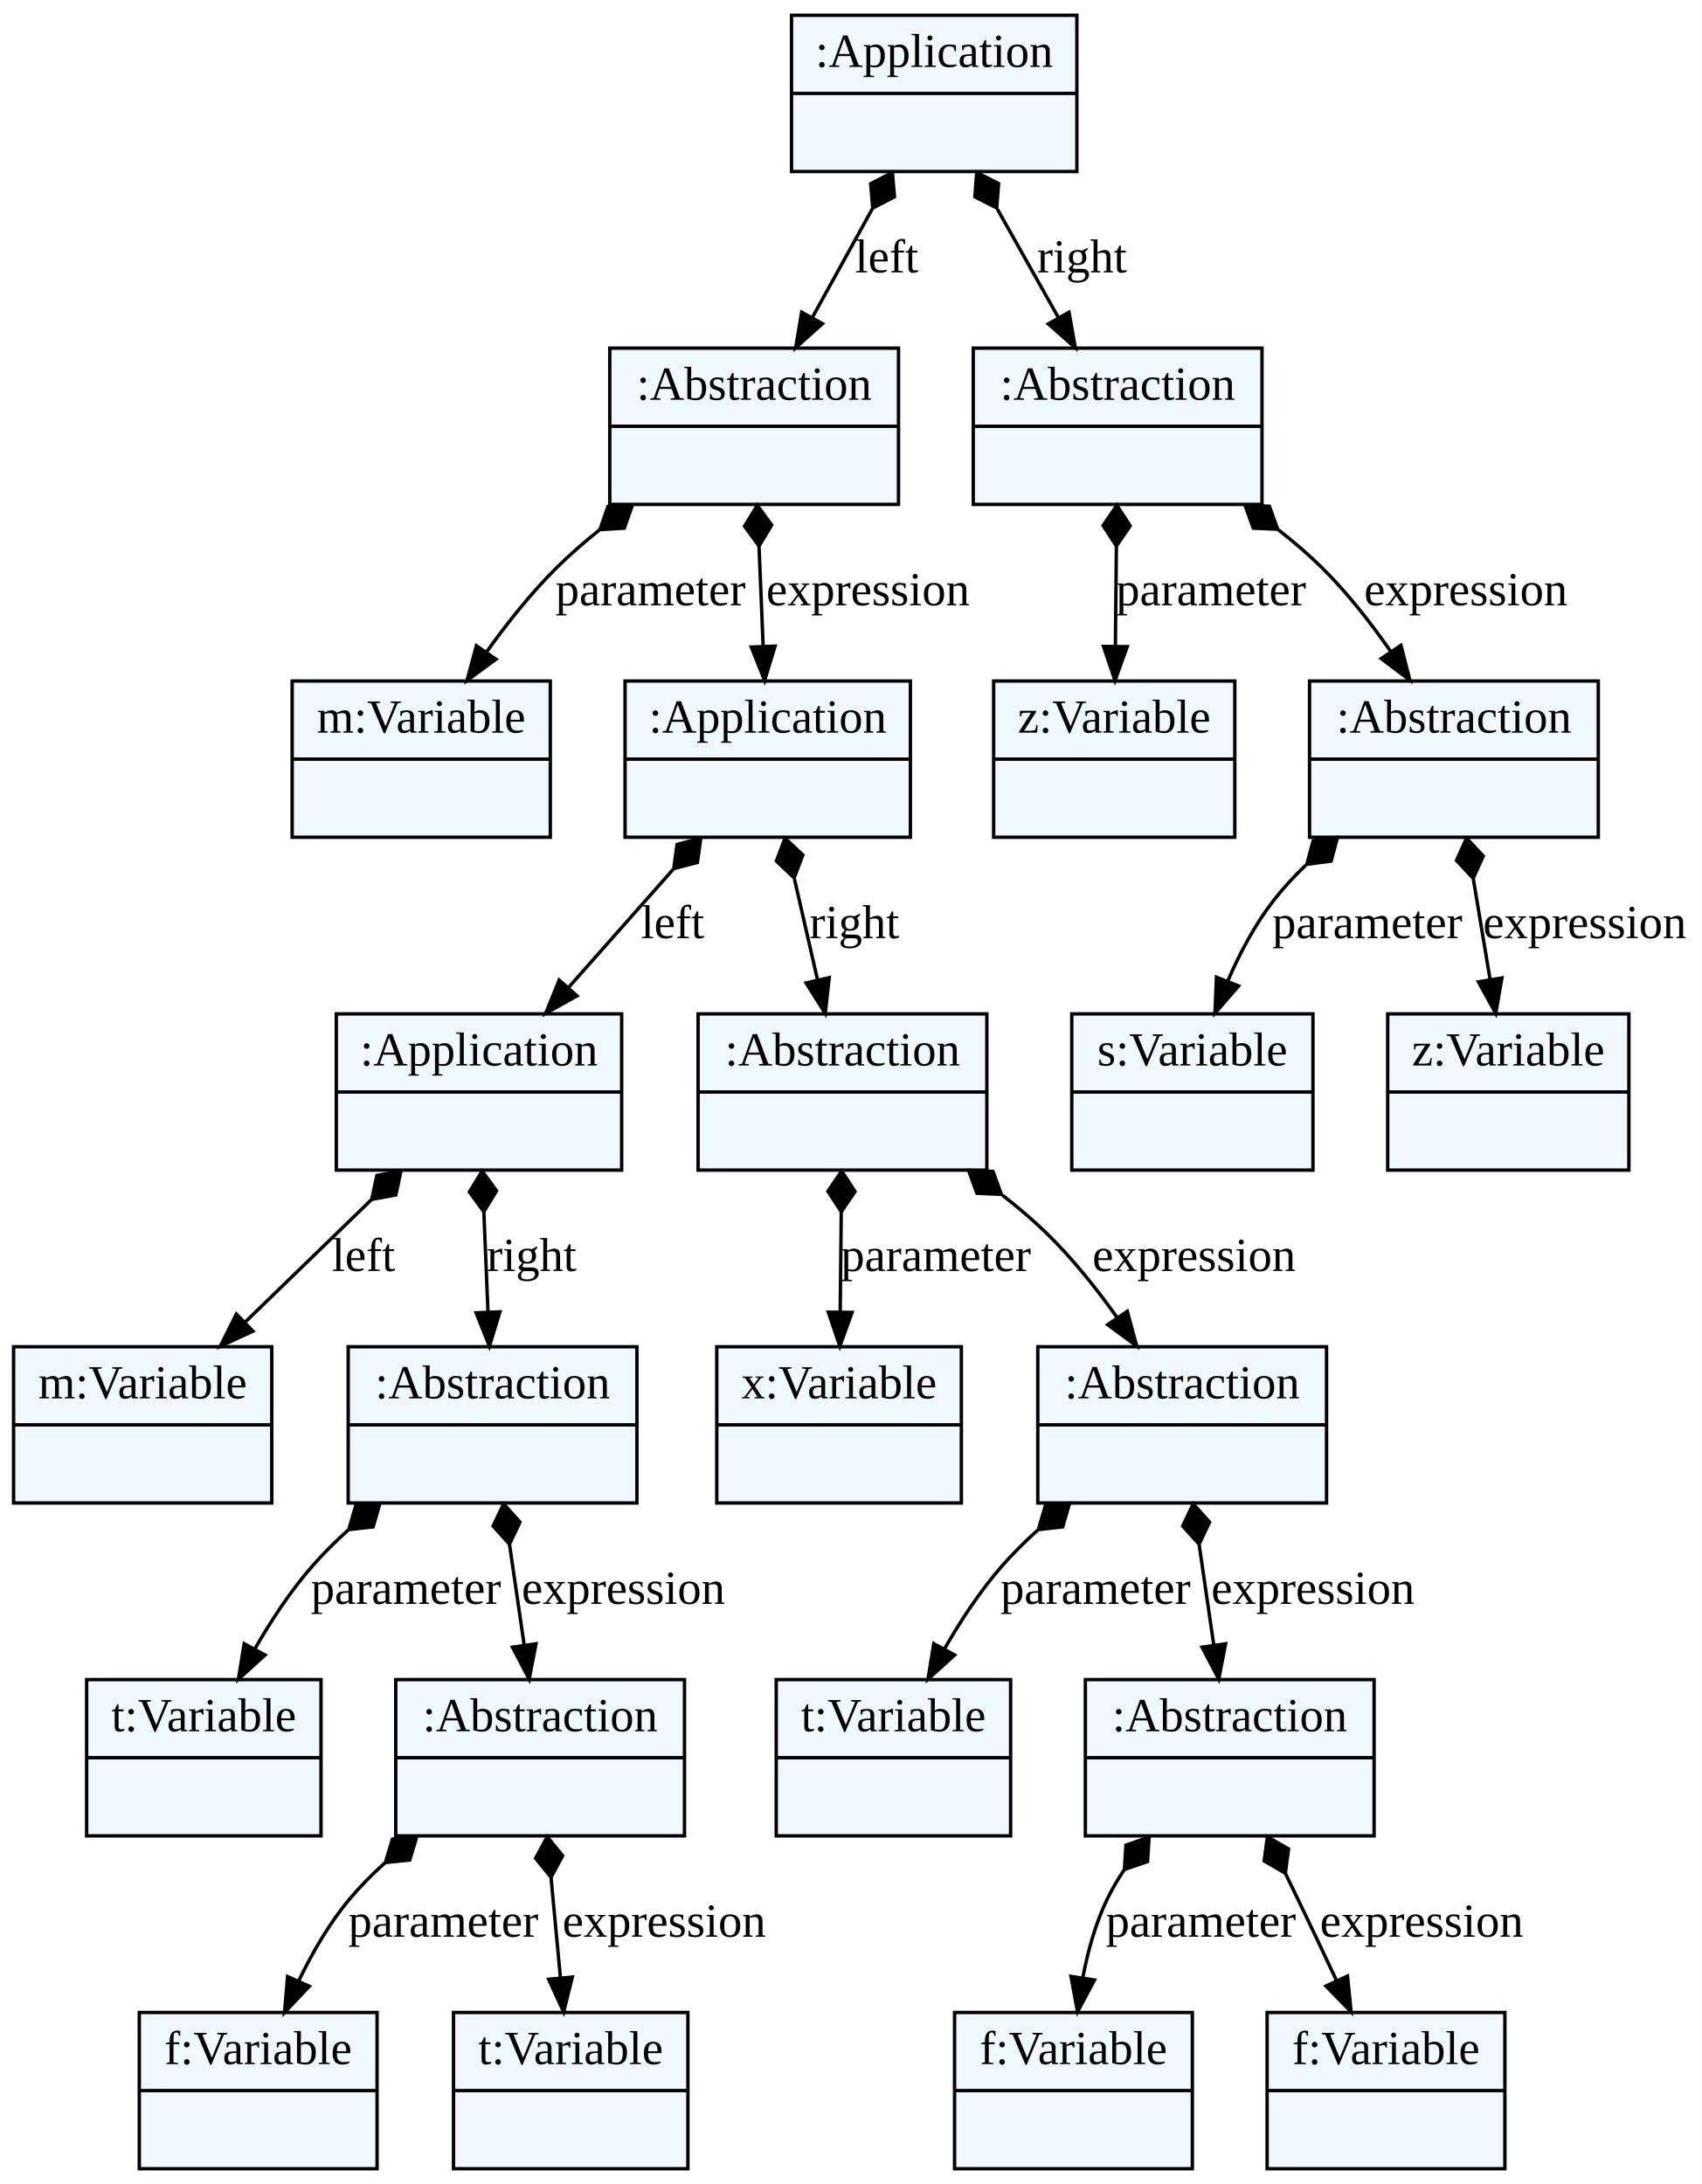
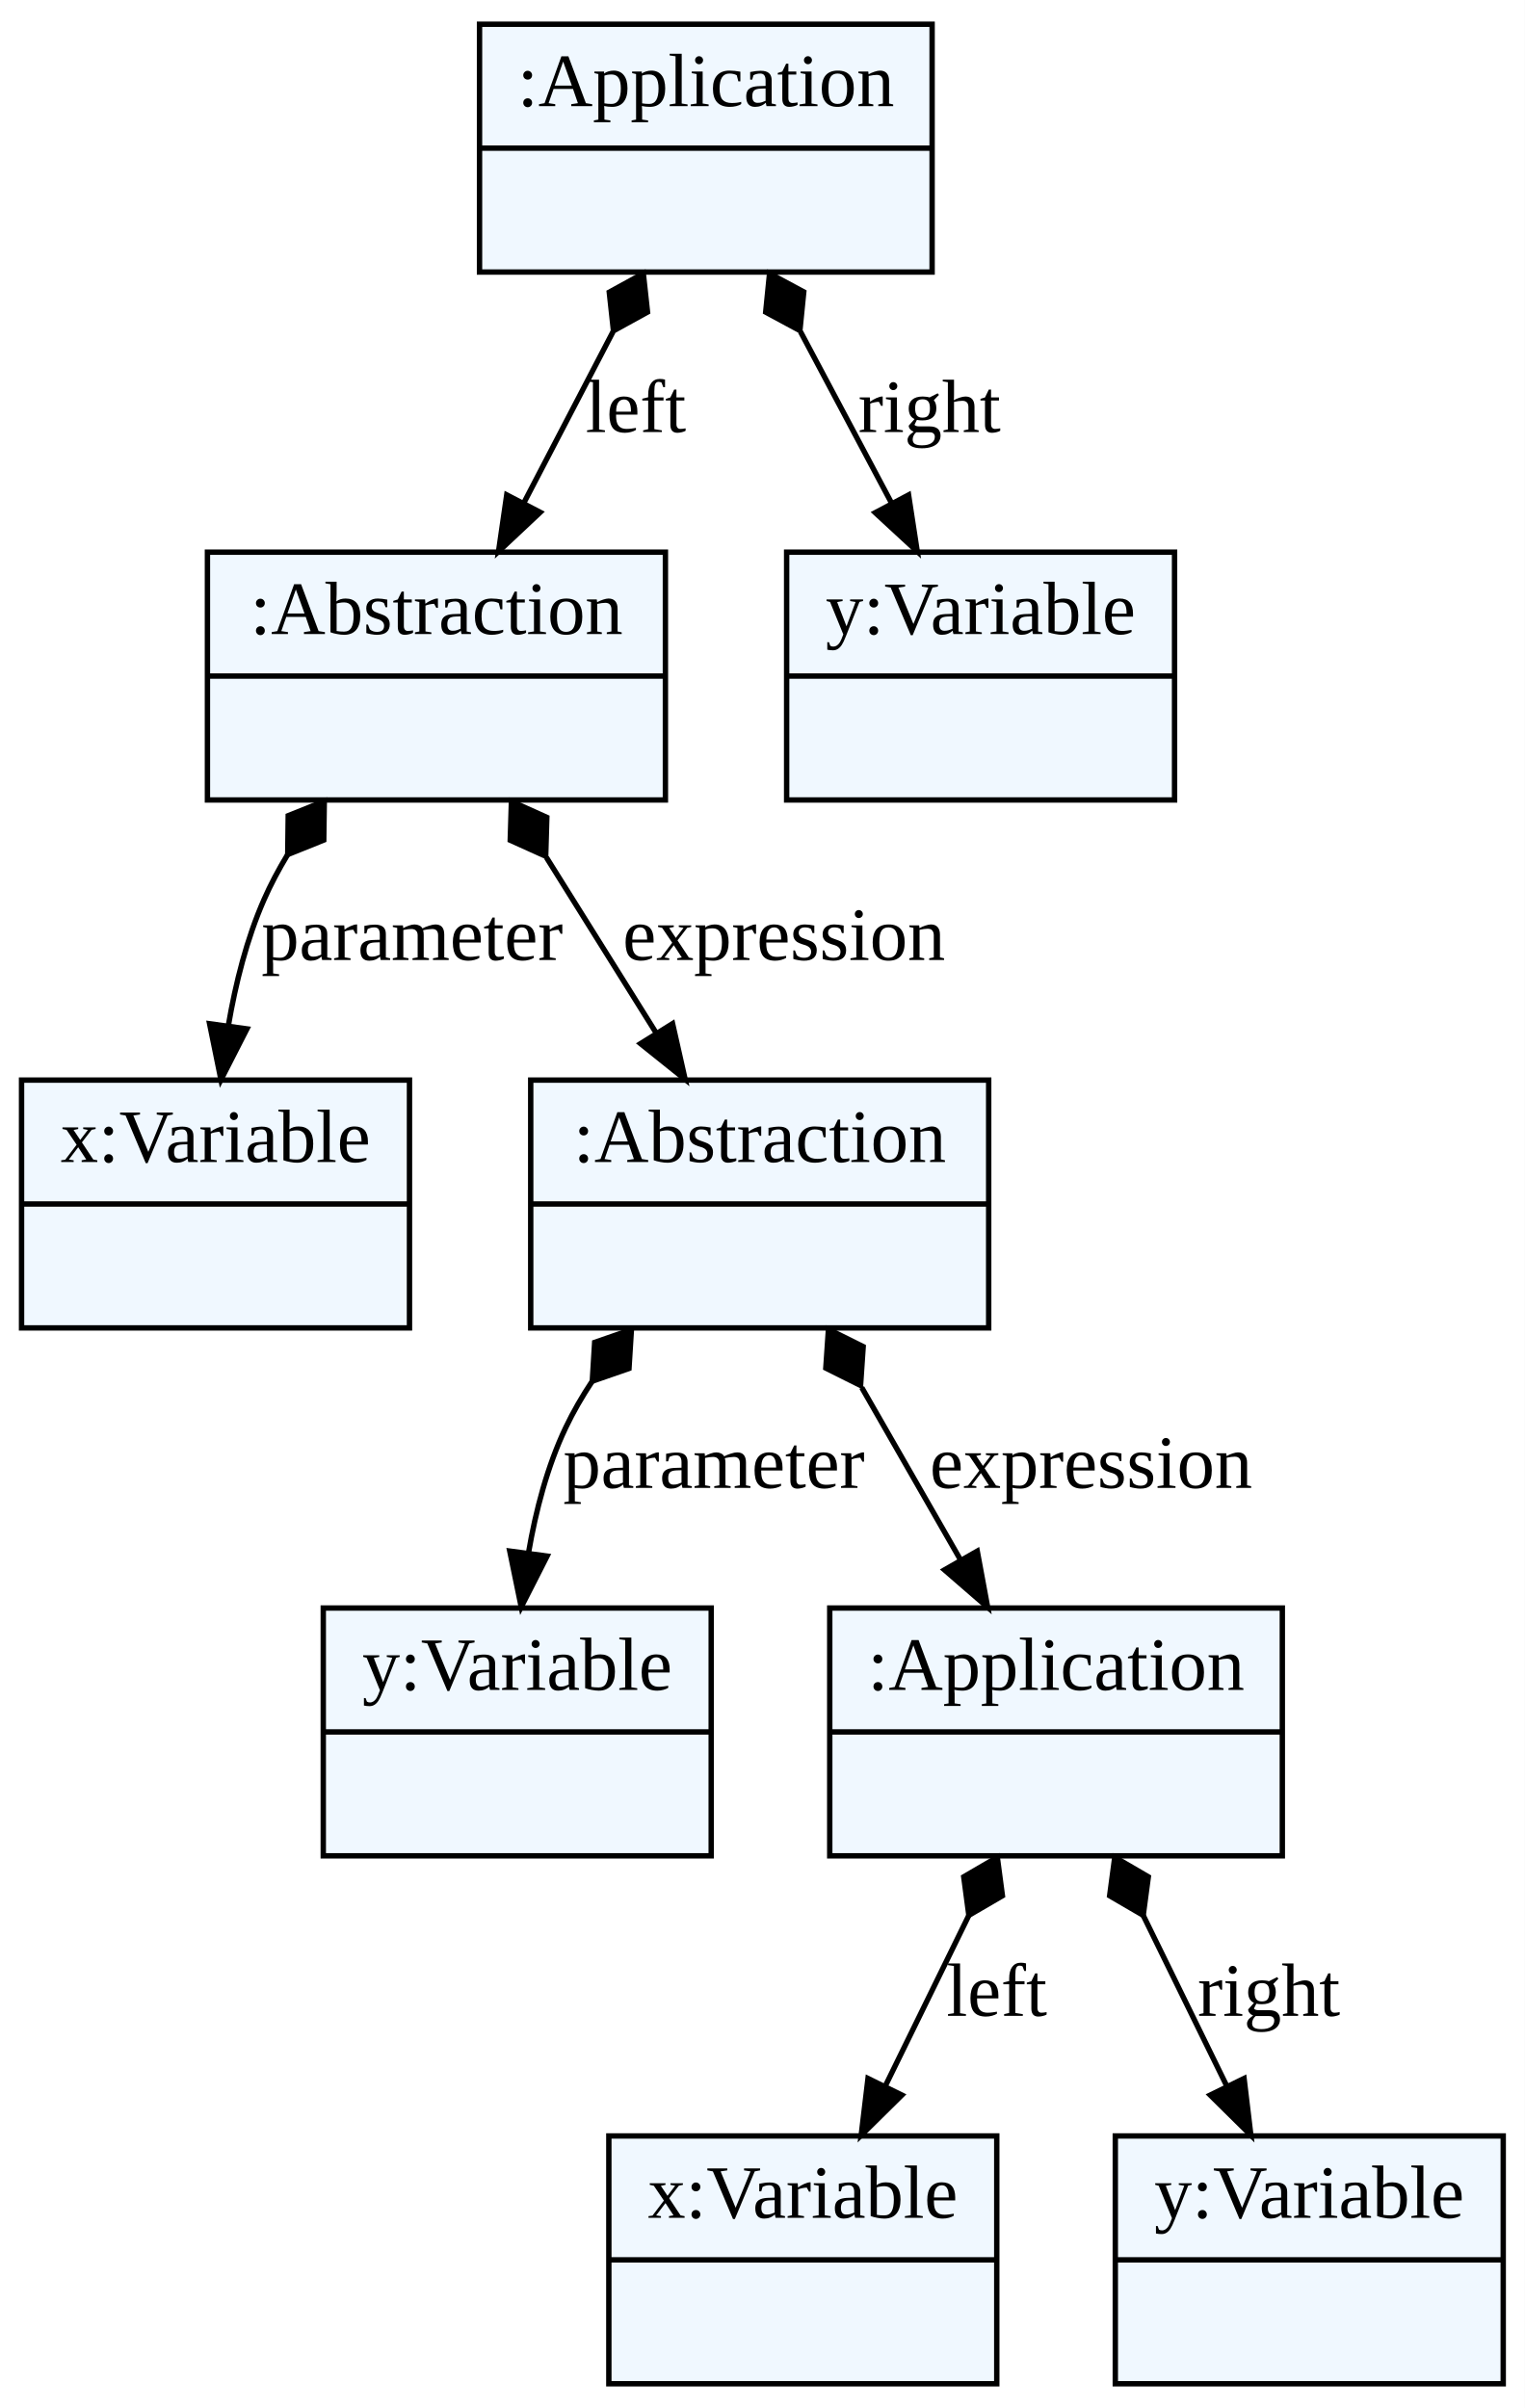
- <svg xmlns="http://www.w3.org/2000/svg" width="501pt" height="643pt" viewBox="0.00 0.00 501.00 643.00">
-   <g id="graph0" class="graph" transform="scale(1 1) rotate(0) translate(4 639)">
-     <polygon fill="white" stroke="transparent" points="-4,4 -4,-639 497,-639 497,4 -4,4" />
+ <svg xmlns="http://www.w3.org/2000/svg" width="283pt" height="447pt" viewBox="0.00 0.00 283.00 447.00">
+   <g id="graph0" class="graph" transform="scale(1 1) rotate(0) translate(4 443)">
+     <polygon fill="white" stroke="transparent" points="-4,4 -4,-443 279,-443 279,4 -4,4" />
    <g id="node1" class="node">
-       <polygon fill="aliceblue" stroke="black" points="229,-588.5 229,-634.5 313,-634.5 313,-588.5 229,-588.5" />
-       <text text-anchor="middle" x="271" y="-619.3" font-family="Times New Roman,serif" font-size="14.00">:Application</text>
-       <polyline fill="none" stroke="black" points="229,-611.5 313,-611.5 " />
-       <text text-anchor="middle" x="271" y="-596.3" font-family="Times New Roman,serif" font-size="14.00"> </text>
+       <polygon fill="aliceblue" stroke="black" points="85,-392.5 85,-438.5 169,-438.5 169,-392.5 85,-392.5" />
+       <text text-anchor="middle" x="127" y="-423.3" font-family="Times New Roman,serif" font-size="14.00">:Application</text>
+       <polyline fill="none" stroke="black" points="85,-415.5 169,-415.5 " />
+       <text text-anchor="middle" x="127" y="-400.3" font-family="Times New Roman,serif" font-size="14.00"> </text>
    </g>
    <g id="node2" class="node">
-       <polygon fill="aliceblue" stroke="black" points="175.5,-490.5 175.5,-536.5 260.5,-536.5 260.5,-490.5 175.5,-490.5" />
-       <text text-anchor="middle" x="218" y="-521.3" font-family="Times New Roman,serif" font-size="14.00">:Abstraction</text>
-       <polyline fill="none" stroke="black" points="175.5,-513.5 260.5,-513.5 " />
-       <text text-anchor="middle" x="218" y="-498.3" font-family="Times New Roman,serif" font-size="14.00"> </text>
+       <polygon fill="aliceblue" stroke="black" points="34.5,-294.5 34.5,-340.5 119.5,-340.5 119.5,-294.5 34.5,-294.5" />
+       <text text-anchor="middle" x="77" y="-325.3" font-family="Times New Roman,serif" font-size="14.00">:Abstraction</text>
+       <polyline fill="none" stroke="black" points="34.5,-317.5 119.5,-317.5 " />
+       <text text-anchor="middle" x="77" y="-302.3" font-family="Times New Roman,serif" font-size="14.00"> </text>
    </g>
    <g id="edge1" class="edge">
-       <path fill="none" stroke="black" d="M252.74,-577.43C247.05,-567.12 240.79,-555.78 235.17,-545.6" />
-       <polygon fill="black" stroke="black" points="252.91,-577.73 259.31,-581.05 258.71,-588.23 252.31,-584.91 252.91,-577.73" />
-       <polygon fill="black" stroke="black" points="238.12,-543.71 230.23,-536.64 231.99,-547.09 238.12,-543.71" />
-       <text text-anchor="middle" x="257" y="-558.8" font-family="Times New Roman,serif" font-size="14.00">left</text>
+       <path fill="none" stroke="black" d="M109.78,-381.43C104.4,-371.12 98.5,-359.78 93.2,-349.6" />
+       <polygon fill="black" stroke="black" points="109.86,-381.59 116.18,-385.07 115.4,-392.23 109.08,-388.76 109.86,-381.59" />
+       <polygon fill="black" stroke="black" points="96.26,-347.9 88.53,-340.64 90.05,-351.13 96.26,-347.9" />
+       <text text-anchor="middle" x="114" y="-362.8" font-family="Times New Roman,serif" font-size="14.00">left</text>
    </g>
-     <g id="node19" class="node">
-       <polygon fill="aliceblue" stroke="black" points="282.5,-490.5 282.5,-536.5 367.5,-536.5 367.5,-490.5 282.5,-490.5" />
-       <text text-anchor="middle" x="325" y="-521.3" font-family="Times New Roman,serif" font-size="14.00">:Abstraction</text>
-       <polyline fill="none" stroke="black" points="282.5,-513.5 367.5,-513.5 " />
-       <text text-anchor="middle" x="325" y="-498.3" font-family="Times New Roman,serif" font-size="14.00"> </text>
+     <g id="node9" class="node">
+       <polygon fill="aliceblue" stroke="black" points="142,-294.5 142,-340.5 214,-340.5 214,-294.5 142,-294.5" />
+       <text text-anchor="middle" x="178" y="-325.3" font-family="Times New Roman,serif" font-size="14.00">y:Variable</text>
+       <polyline fill="none" stroke="black" points="142,-317.5 214,-317.5 " />
+       <text text-anchor="middle" x="178" y="-302.3" font-family="Times New Roman,serif" font-size="14.00"> </text>
    </g>
-     <g id="edge18" class="edge">
-       <path fill="none" stroke="black" d="M289.6,-577.43C295.4,-567.12 301.78,-555.78 307.51,-545.6" />
-       <polygon fill="black" stroke="black" points="289.41,-577.78 289.95,-584.97 283.52,-588.23 282.98,-581.04 289.41,-577.78" />
-       <polygon fill="black" stroke="black" points="310.69,-547.08 312.54,-536.64 304.59,-543.64 310.69,-547.08" />
-       <text text-anchor="middle" x="314.5" y="-558.8" font-family="Times New Roman,serif" font-size="14.00">right</text>
+     <g id="edge8" class="edge">
+       <path fill="none" stroke="black" d="M144.57,-381.43C150.05,-371.12 156.07,-359.78 161.48,-349.6" />
+       <polygon fill="black" stroke="black" points="144.46,-381.64 145.18,-388.81 138.83,-392.23 138.11,-385.06 144.46,-381.64" />
+       <polygon fill="black" stroke="black" points="164.63,-351.12 166.24,-340.64 158.45,-347.83 164.63,-351.12" />
+       <text text-anchor="middle" x="168.5" y="-362.8" font-family="Times New Roman,serif" font-size="14.00">right</text>
    </g>
    <g id="node3" class="node">
-       <polygon fill="aliceblue" stroke="black" points="82,-392.5 82,-438.5 158,-438.5 158,-392.5 82,-392.5" />
-       <text text-anchor="middle" x="120" y="-423.3" font-family="Times New Roman,serif" font-size="14.00">m:Variable</text>
-       <polyline fill="none" stroke="black" points="82,-415.5 158,-415.5 " />
-       <text text-anchor="middle" x="120" y="-400.3" font-family="Times New Roman,serif" font-size="14.00"> </text>
+       <polygon fill="aliceblue" stroke="black" points="0,-196.5 0,-242.5 72,-242.5 72,-196.5 0,-196.5" />
+       <text text-anchor="middle" x="36" y="-227.3" font-family="Times New Roman,serif" font-size="14.00">x:Variable</text>
+       <polyline fill="none" stroke="black" points="0,-219.5 72,-219.5 " />
+       <text text-anchor="middle" x="36" y="-204.3" font-family="Times New Roman,serif" font-size="14.00"> </text>
    </g>
    <g id="edge2" class="edge">
-       <path fill="none" stroke="black" d="M172.45,-482.97C168.08,-479.47 163.84,-475.79 160,-472 152.45,-464.56 145.3,-455.56 139.19,-447" />
-       <polygon fill="black" stroke="black" points="172.59,-483.07 179.79,-483.5 182.16,-490.3 174.96,-489.88 172.59,-483.07" />
-       <polygon fill="black" stroke="black" points="142,-444.91 133.46,-438.65 136.24,-448.87 142,-444.91" />
-       <text text-anchor="middle" x="187.5" y="-460.8" font-family="Times New Roman,serif" font-size="14.00">parameter</text>
+       <path fill="none" stroke="black" d="M49.33,-284.27C47.7,-281.57 46.23,-278.8 45,-276 41.8,-268.73 39.73,-260.48 38.38,-252.6" />
+       <polygon fill="black" stroke="black" points="49.4,-284.37 56.09,-287.06 56.19,-294.27 49.49,-291.58 49.4,-284.37" />
+       <polygon fill="black" stroke="black" points="41.83,-252.01 37.01,-242.57 34.9,-252.96 41.83,-252.01" />
+       <text text-anchor="middle" x="72.5" y="-264.8" font-family="Times New Roman,serif" font-size="14.00">parameter</text>
    </g>
    <g id="node4" class="node">
-       <polygon fill="aliceblue" stroke="black" points="180,-392.5 180,-438.5 264,-438.5 264,-392.5 180,-392.5" />
-       <text text-anchor="middle" x="222" y="-423.3" font-family="Times New Roman,serif" font-size="14.00">:Application</text>
-       <polyline fill="none" stroke="black" points="180,-415.5 264,-415.5 " />
-       <text text-anchor="middle" x="222" y="-400.3" font-family="Times New Roman,serif" font-size="14.00"> </text>
+       <polygon fill="aliceblue" stroke="black" points="94.5,-196.5 94.5,-242.5 179.5,-242.5 179.5,-196.5 94.5,-196.5" />
+       <text text-anchor="middle" x="137" y="-227.3" font-family="Times New Roman,serif" font-size="14.00">:Abstraction</text>
+       <polyline fill="none" stroke="black" points="94.5,-219.5 179.5,-219.5 " />
+       <text text-anchor="middle" x="137" y="-204.3" font-family="Times New Roman,serif" font-size="14.00"> </text>
    </g>
    <g id="edge3" class="edge">
-       <path fill="none" stroke="black" d="M219.43,-478.22C219.83,-468.65 220.26,-458.29 220.65,-448.84" />
-       <polygon fill="black" stroke="black" points="219.43,-478.24 223.17,-484.41 218.93,-490.23 215.18,-484.07 219.43,-478.24" />
-       <polygon fill="black" stroke="black" points="224.16,-448.78 221.08,-438.64 217.16,-448.49 224.16,-448.78" />
-       <text text-anchor="middle" x="251.5" y="-460.8" font-family="Times New Roman,serif" font-size="14.00">expression</text>
+       <path fill="none" stroke="black" d="M97.41,-283.84C103.98,-273.34 111.22,-261.75 117.7,-251.38" />
+       <polygon fill="black" stroke="black" points="97.28,-284.06 97.49,-291.27 90.92,-294.23 90.7,-287.03 97.28,-284.06" />
+       <polygon fill="black" stroke="black" points="120.83,-252.98 123.16,-242.64 114.89,-249.27 120.83,-252.98" />
+       <text text-anchor="middle" x="141.5" y="-264.8" font-family="Times New Roman,serif" font-size="14.00">expression</text>
    </g>
    <g id="node5" class="node">
-       <polygon fill="aliceblue" stroke="black" points="95,-294.5 95,-340.5 179,-340.5 179,-294.5 95,-294.5" />
-       <text text-anchor="middle" x="137" y="-325.3" font-family="Times New Roman,serif" font-size="14.00">:Application</text>
-       <polyline fill="none" stroke="black" points="95,-317.5 179,-317.5 " />
-       <text text-anchor="middle" x="137" y="-302.3" font-family="Times New Roman,serif" font-size="14.00"> </text>
+       <polygon fill="aliceblue" stroke="black" points="56,-98.5 56,-144.5 128,-144.5 128,-98.5 56,-98.5" />
+       <text text-anchor="middle" x="92" y="-129.3" font-family="Times New Roman,serif" font-size="14.00">y:Variable</text>
+       <polyline fill="none" stroke="black" points="56,-121.5 128,-121.5 " />
+       <text text-anchor="middle" x="92" y="-106.3" font-family="Times New Roman,serif" font-size="14.00"> </text>
    </g>
    <g id="edge4" class="edge">
-       <path fill="none" stroke="black" d="M194.15,-383.04C184.27,-371.89 173.19,-359.38 163.44,-348.36" />
-       <polygon fill="black" stroke="black" points="194.33,-383.25 201.3,-385.09 202.29,-392.23 195.31,-390.39 194.33,-383.25" />
-       <polygon fill="black" stroke="black" points="165.86,-345.81 156.61,-340.64 160.62,-350.45 165.86,-345.81" />
-       <text text-anchor="middle" x="194" y="-362.8" font-family="Times New Roman,serif" font-size="14.00">left</text>
-     </g>
-     <g id="node12" class="node">
-       <polygon fill="aliceblue" stroke="black" points="201.5,-294.5 201.5,-340.5 286.5,-340.5 286.5,-294.5 201.5,-294.5" />
-       <text text-anchor="middle" x="244" y="-325.3" font-family="Times New Roman,serif" font-size="14.00">:Abstraction</text>
-       <polyline fill="none" stroke="black" points="201.5,-317.5 286.5,-317.5 " />
-       <text text-anchor="middle" x="244" y="-302.3" font-family="Times New Roman,serif" font-size="14.00"> </text>
-     </g>
-     <g id="edge11" class="edge">
-       <path fill="none" stroke="black" d="M229.86,-380.22C232.07,-370.55 234.47,-360.07 236.66,-350.53" />
-       <polygon fill="black" stroke="black" points="229.78,-380.54 232.34,-387.28 227.1,-392.23 224.54,-385.49 229.78,-380.54" />
-       <polygon fill="black" stroke="black" points="240.1,-351.17 238.93,-340.64 233.28,-349.61 240.1,-351.17" />
-       <text text-anchor="middle" x="247.5" y="-362.8" font-family="Times New Roman,serif" font-size="14.00">right</text>
+       <path fill="none" stroke="black" d="M105.9,-186.58C104.06,-183.8 102.39,-180.93 101,-178 97.59,-170.83 95.44,-162.61 94.09,-154.73" />
+       <polygon fill="black" stroke="black" points="105.93,-186.61 112.74,-188.97 113.19,-196.17 106.37,-193.81 105.93,-186.61" />
+       <polygon fill="black" stroke="black" points="97.54,-154.14 92.74,-144.7 90.61,-155.07 97.54,-154.14" />
+       <text text-anchor="middle" x="128.5" y="-166.8" font-family="Times New Roman,serif" font-size="14.00">parameter</text>
    </g>
    <g id="node6" class="node">
-       <polygon fill="aliceblue" stroke="black" points="0,-196.5 0,-242.5 76,-242.5 76,-196.5 0,-196.5" />
-       <text text-anchor="middle" x="38" y="-227.3" font-family="Times New Roman,serif" font-size="14.00">m:Variable</text>
-       <polyline fill="none" stroke="black" points="0,-219.5 76,-219.5 " />
-       <text text-anchor="middle" x="38" y="-204.3" font-family="Times New Roman,serif" font-size="14.00"> </text>
+       <polygon fill="aliceblue" stroke="black" points="150,-98.5 150,-144.5 234,-144.5 234,-98.5 150,-98.5" />
+       <text text-anchor="middle" x="192" y="-129.3" font-family="Times New Roman,serif" font-size="14.00">:Application</text>
+       <polyline fill="none" stroke="black" points="150,-121.5 234,-121.5 " />
+       <text text-anchor="middle" x="192" y="-106.3" font-family="Times New Roman,serif" font-size="14.00"> </text>
    </g>
    <g id="edge5" class="edge">
-       <path fill="none" stroke="black" d="M105.38,-285.84C93.5,-274.32 80.03,-261.26 68.28,-249.86" />
-       <polygon fill="black" stroke="black" points="105.42,-285.88 112.52,-287.19 114.04,-294.23 106.95,-292.93 105.42,-285.88" />
-       <polygon fill="black" stroke="black" points="70.45,-247.09 60.84,-242.64 65.58,-252.12 70.45,-247.09" />
-       <text text-anchor="middle" x="103" y="-264.8" font-family="Times New Roman,serif" font-size="14.00">left</text>
+       <path fill="none" stroke="black" d="M155.94,-185.43C161.86,-175.12 168.35,-163.78 174.18,-153.6" />
+       <polygon fill="black" stroke="black" points="155.72,-185.82 156.21,-193.02 149.76,-196.23 149.27,-189.04 155.72,-185.82" />
+       <polygon fill="black" stroke="black" points="177.38,-155.06 179.31,-144.64 171.3,-151.58 177.38,-155.06" />
+       <text text-anchor="middle" x="198.5" y="-166.8" font-family="Times New Roman,serif" font-size="14.00">expression</text>
    </g>
    <g id="node7" class="node">
-       <polygon fill="aliceblue" stroke="black" points="98.5,-196.5 98.5,-242.5 183.5,-242.5 183.5,-196.5 98.5,-196.5" />
-       <text text-anchor="middle" x="141" y="-227.3" font-family="Times New Roman,serif" font-size="14.00">:Abstraction</text>
-       <polyline fill="none" stroke="black" points="98.5,-219.5 183.5,-219.5 " />
-       <text text-anchor="middle" x="141" y="-204.3" font-family="Times New Roman,serif" font-size="14.00"> </text>
+       <polygon fill="aliceblue" stroke="black" points="109,-0.5 109,-46.5 181,-46.5 181,-0.5 109,-0.5" />
+       <text text-anchor="middle" x="145" y="-31.3" font-family="Times New Roman,serif" font-size="14.00">x:Variable</text>
+       <polyline fill="none" stroke="black" points="109,-23.5 181,-23.5 " />
+       <text text-anchor="middle" x="145" y="-8.3" font-family="Times New Roman,serif" font-size="14.00"> </text>
    </g>
    <g id="edge6" class="edge">
-       <path fill="none" stroke="black" d="M138.43,-282.22C138.83,-272.65 139.26,-262.29 139.65,-252.84" />
-       <polygon fill="black" stroke="black" points="138.43,-282.24 142.17,-288.41 137.93,-294.23 134.18,-288.07 138.43,-282.24" />
-       <polygon fill="black" stroke="black" points="143.16,-252.78 140.08,-242.64 136.16,-252.49 143.16,-252.78" />
-       <text text-anchor="middle" x="152.5" y="-264.8" font-family="Times New Roman,serif" font-size="14.00">right</text>
+       <path fill="none" stroke="black" d="M175.81,-87.43C170.81,-77.22 165.32,-66.01 160.38,-55.91" />
+       <polygon fill="black" stroke="black" points="175.82,-87.46 182.05,-91.09 181.1,-98.23 174.87,-94.6 175.82,-87.46" />
+       <polygon fill="black" stroke="black" points="163.38,-54.09 155.84,-46.64 157.1,-57.17 163.38,-54.09" />
+       <text text-anchor="middle" x="181" y="-68.8" font-family="Times New Roman,serif" font-size="14.00">left</text>
    </g>
    <g id="node8" class="node">
-       <polygon fill="aliceblue" stroke="black" points="21.5,-98.5 21.5,-144.5 90.5,-144.5 90.5,-98.5 21.5,-98.5" />
-       <text text-anchor="middle" x="56" y="-129.3" font-family="Times New Roman,serif" font-size="14.00">t:Variable</text>
-       <polyline fill="none" stroke="black" points="21.5,-121.5 90.5,-121.5 " />
-       <text text-anchor="middle" x="56" y="-106.3" font-family="Times New Roman,serif" font-size="14.00"> </text>
+       <polygon fill="aliceblue" stroke="black" points="203,-0.5 203,-46.5 275,-46.5 275,-0.5 203,-0.5" />
+       <text text-anchor="middle" x="239" y="-31.3" font-family="Times New Roman,serif" font-size="14.00">y:Variable</text>
+       <polyline fill="none" stroke="black" points="203,-23.5 275,-23.5 " />
+       <text text-anchor="middle" x="239" y="-8.3" font-family="Times New Roman,serif" font-size="14.00"> </text>
    </g>
    <g id="edge7" class="edge">
-       <path fill="none" stroke="black" d="M98.42,-188.47C94.72,-185.13 91.18,-181.62 88,-178 81.59,-170.7 75.82,-161.91 71.01,-153.51" />
-       <polygon fill="black" stroke="black" points="98.67,-188.67 105.84,-189.47 107.85,-196.4 100.69,-195.6 98.67,-188.67" />
-       <polygon fill="black" stroke="black" points="74.03,-151.74 66.18,-144.63 67.88,-155.08 74.03,-151.74" />
-       <text text-anchor="middle" x="115.5" y="-166.8" font-family="Times New Roman,serif" font-size="14.00">parameter</text>
-     </g>
-     <g id="node9" class="node">
-       <polygon fill="aliceblue" stroke="black" points="112.5,-98.5 112.5,-144.5 197.5,-144.5 197.5,-98.5 112.5,-98.5" />
-       <text text-anchor="middle" x="155" y="-129.3" font-family="Times New Roman,serif" font-size="14.00">:Abstraction</text>
-       <polyline fill="none" stroke="black" points="112.5,-121.5 197.5,-121.5 " />
-       <text text-anchor="middle" x="155" y="-106.3" font-family="Times New Roman,serif" font-size="14.00"> </text>
-     </g>
-     <g id="edge8" class="edge">
-       <path fill="none" stroke="black" d="M146,-184.22C147.39,-174.65 148.91,-164.29 150.28,-154.84" />
-       <polygon fill="black" stroke="black" points="145.98,-184.36 149.07,-190.87 144.25,-196.23 141.15,-189.72 145.98,-184.36" />
-       <polygon fill="black" stroke="black" points="153.79,-155.05 151.77,-144.64 146.86,-154.04 153.79,-155.05" />
-       <text text-anchor="middle" x="179.5" y="-166.8" font-family="Times New Roman,serif" font-size="14.00">expression</text>
-     </g>
-     <g id="node10" class="node">
-       <polygon fill="aliceblue" stroke="black" points="37,-0.5 37,-46.5 107,-46.5 107,-0.5 37,-0.5" />
-       <text text-anchor="middle" x="72" y="-31.3" font-family="Times New Roman,serif" font-size="14.00">f:Variable</text>
-       <polyline fill="none" stroke="black" points="37,-23.5 107,-23.5 " />
-       <text text-anchor="middle" x="72" y="-8.3" font-family="Times New Roman,serif" font-size="14.00"> </text>
-     </g>
-     <g id="edge9" class="edge">
-       <path fill="none" stroke="black" d="M109.25,-90.49C105.56,-87.18 102.08,-83.67 99,-80 92.99,-72.85 87.94,-64.13 83.9,-55.74" />
-       <polygon fill="black" stroke="black" points="109.44,-90.65 116.62,-91.38 118.7,-98.28 111.53,-97.55 109.44,-90.65" />
-       <polygon fill="black" stroke="black" points="87.05,-54.21 79.76,-46.51 80.66,-57.07 87.05,-54.21" />
-       <text text-anchor="middle" x="126.5" y="-68.8" font-family="Times New Roman,serif" font-size="14.00">parameter</text>
-     </g>
-     <g id="node11" class="node">
-       <polygon fill="aliceblue" stroke="black" points="129.5,-0.5 129.5,-46.5 198.5,-46.5 198.5,-0.5 129.5,-0.5" />
-       <text text-anchor="middle" x="164" y="-31.3" font-family="Times New Roman,serif" font-size="14.00">t:Variable</text>
-       <polyline fill="none" stroke="black" points="129.5,-23.5 198.5,-23.5 " />
-       <text text-anchor="middle" x="164" y="-8.3" font-family="Times New Roman,serif" font-size="14.00"> </text>
-     </g>
-     <g id="edge10" class="edge">
-       <path fill="none" stroke="black" d="M158.21,-86.22C159.11,-76.65 160.08,-66.29 160.97,-56.84" />
-       <polygon fill="black" stroke="black" points="158.21,-86.29 161.63,-92.63 157.09,-98.23 153.66,-91.89 158.21,-86.29" />
-       <polygon fill="black" stroke="black" points="164.48,-56.93 161.92,-46.64 157.51,-56.27 164.48,-56.93" />
-       <text text-anchor="middle" x="191.5" y="-68.8" font-family="Times New Roman,serif" font-size="14.00">expression</text>
-     </g>
-     <g id="node13" class="node">
-       <polygon fill="aliceblue" stroke="black" points="207,-196.5 207,-242.5 279,-242.5 279,-196.5 207,-196.5" />
-       <text text-anchor="middle" x="243" y="-227.3" font-family="Times New Roman,serif" font-size="14.00">x:Variable</text>
-       <polyline fill="none" stroke="black" points="207,-219.5 279,-219.5 " />
-       <text text-anchor="middle" x="243" y="-204.3" font-family="Times New Roman,serif" font-size="14.00"> </text>
-     </g>
-     <g id="edge12" class="edge">
-       <path fill="none" stroke="black" d="M243.64,-282.22C243.54,-272.65 243.44,-262.29 243.34,-252.84" />
-       <polygon fill="black" stroke="black" points="243.64,-282.24 247.71,-288.19 243.77,-294.23 239.71,-288.28 243.64,-282.24" />
-       <polygon fill="black" stroke="black" points="246.83,-252.61 243.23,-242.64 239.84,-252.68 246.83,-252.61" />
-       <text text-anchor="middle" x="271.5" y="-264.8" font-family="Times New Roman,serif" font-size="14.00">parameter</text>
-     </g>
-     <g id="node14" class="node">
-       <polygon fill="aliceblue" stroke="black" points="301.5,-196.5 301.5,-242.5 386.5,-242.5 386.5,-196.5 301.5,-196.5" />
-       <text text-anchor="middle" x="344" y="-227.3" font-family="Times New Roman,serif" font-size="14.00">:Abstraction</text>
-       <polyline fill="none" stroke="black" points="301.5,-219.5 386.5,-219.5 " />
-       <text text-anchor="middle" x="344" y="-204.3" font-family="Times New Roman,serif" font-size="14.00"> </text>
-     </g>
-     <g id="edge13" class="edge">
-       <path fill="none" stroke="black" d="M291.14,-287.08C295.67,-283.56 300.04,-279.84 304,-276 311.61,-268.62 318.78,-259.64 324.88,-251.07" />
-       <polygon fill="black" stroke="black" points="290.78,-287.35 288.31,-294.13 281.11,-294.45 283.58,-287.68 290.78,-287.35" />
-       <polygon fill="black" stroke="black" points="327.84,-252.94 330.61,-242.72 322.07,-248.99 327.84,-252.94" />
-       <text text-anchor="middle" x="347.5" y="-264.8" font-family="Times New Roman,serif" font-size="14.00">expression</text>
-     </g>
-     <g id="node15" class="node">
-       <polygon fill="aliceblue" stroke="black" points="224.5,-98.5 224.5,-144.5 293.5,-144.5 293.5,-98.5 224.5,-98.5" />
-       <text text-anchor="middle" x="259" y="-129.3" font-family="Times New Roman,serif" font-size="14.00">t:Variable</text>
-       <polyline fill="none" stroke="black" points="224.5,-121.5 293.5,-121.5 " />
-       <text text-anchor="middle" x="259" y="-106.3" font-family="Times New Roman,serif" font-size="14.00"> </text>
-     </g>
-     <g id="edge14" class="edge">
-       <path fill="none" stroke="black" d="M301.42,-188.47C297.72,-185.13 294.18,-181.62 291,-178 284.59,-170.7 278.82,-161.91 274.01,-153.51" />
-       <polygon fill="black" stroke="black" points="301.67,-188.67 308.84,-189.47 310.85,-196.4 303.69,-195.6 301.67,-188.67" />
-       <polygon fill="black" stroke="black" points="277.03,-151.74 269.18,-144.63 270.88,-155.08 277.03,-151.74" />
-       <text text-anchor="middle" x="318.5" y="-166.8" font-family="Times New Roman,serif" font-size="14.00">parameter</text>
-     </g>
-     <g id="node16" class="node">
-       <polygon fill="aliceblue" stroke="black" points="315.5,-98.5 315.5,-144.5 400.5,-144.5 400.5,-98.5 315.5,-98.5" />
-       <text text-anchor="middle" x="358" y="-129.3" font-family="Times New Roman,serif" font-size="14.00">:Abstraction</text>
-       <polyline fill="none" stroke="black" points="315.5,-121.5 400.5,-121.5 " />
-       <text text-anchor="middle" x="358" y="-106.3" font-family="Times New Roman,serif" font-size="14.00"> </text>
-     </g>
-     <g id="edge15" class="edge">
-       <path fill="none" stroke="black" d="M349,-184.22C350.39,-174.65 351.91,-164.29 353.28,-154.84" />
-       <polygon fill="black" stroke="black" points="348.98,-184.36 352.07,-190.87 347.25,-196.23 344.15,-189.72 348.98,-184.36" />
-       <polygon fill="black" stroke="black" points="356.79,-155.05 354.77,-144.64 349.86,-154.04 356.79,-155.05" />
-       <text text-anchor="middle" x="382.5" y="-166.8" font-family="Times New Roman,serif" font-size="14.00">expression</text>
-     </g>
-     <g id="node17" class="node">
-       <polygon fill="aliceblue" stroke="black" points="277,-0.5 277,-46.5 347,-46.5 347,-0.5 277,-0.5" />
-       <text text-anchor="middle" x="312" y="-31.3" font-family="Times New Roman,serif" font-size="14.00">f:Variable</text>
-       <polyline fill="none" stroke="black" points="277,-23.5 347,-23.5 " />
-       <text text-anchor="middle" x="312" y="-8.3" font-family="Times New Roman,serif" font-size="14.00"> </text>
-     </g>
-     <g id="edge16" class="edge">
-       <path fill="none" stroke="black" d="M326.96,-88.55C325.1,-85.78 323.42,-82.91 322,-80 318.52,-72.84 316.24,-64.62 314.75,-56.75" />
-       <polygon fill="black" stroke="black" points="326.99,-88.59 333.81,-90.93 334.27,-98.13 327.45,-95.78 326.99,-88.59" />
-       <polygon fill="black" stroke="black" points="318.19,-56.06 313.21,-46.71 311.27,-57.12 318.19,-56.06" />
-       <text text-anchor="middle" x="349.5" y="-68.8" font-family="Times New Roman,serif" font-size="14.00">parameter</text>
-     </g>
-     <g id="node18" class="node">
-       <polygon fill="aliceblue" stroke="black" points="369,-0.5 369,-46.5 439,-46.5 439,-0.5 369,-0.5" />
-       <text text-anchor="middle" x="404" y="-31.3" font-family="Times New Roman,serif" font-size="14.00">f:Variable</text>
-       <polyline fill="none" stroke="black" points="369,-23.5 439,-23.5 " />
-       <text text-anchor="middle" x="404" y="-8.3" font-family="Times New Roman,serif" font-size="14.00"> </text>
-     </g>
-     <g id="edge17" class="edge">
-       <path fill="none" stroke="black" d="M374.41,-87.4C375.63,-84.9 376.84,-82.41 378,-80 381.74,-72.23 385.72,-63.82 389.41,-55.95" />
-       <polygon fill="black" stroke="black" points="374.37,-87.49 375.32,-94.63 369.09,-98.26 368.14,-91.11 374.37,-87.49" />
-       <polygon fill="black" stroke="black" points="392.67,-57.24 393.73,-46.7 386.32,-54.27 392.67,-57.24" />
-       <text text-anchor="middle" x="414.5" y="-68.8" font-family="Times New Roman,serif" font-size="14.00">expression</text>
-     </g>
-     <g id="node20" class="node">
-       <polygon fill="aliceblue" stroke="black" points="288.5,-392.5 288.5,-438.5 359.5,-438.5 359.5,-392.5 288.5,-392.5" />
-       <text text-anchor="middle" x="324" y="-423.3" font-family="Times New Roman,serif" font-size="14.00">z:Variable</text>
-       <polyline fill="none" stroke="black" points="288.5,-415.5 359.5,-415.5 " />
-       <text text-anchor="middle" x="324" y="-400.3" font-family="Times New Roman,serif" font-size="14.00"> </text>
-     </g>
-     <g id="edge19" class="edge">
-       <path fill="none" stroke="black" d="M324.64,-478.22C324.54,-468.65 324.44,-458.29 324.34,-448.84" />
-       <polygon fill="black" stroke="black" points="324.64,-478.24 328.71,-484.19 324.77,-490.23 320.71,-484.28 324.64,-478.24" />
-       <polygon fill="black" stroke="black" points="327.83,-448.61 324.23,-438.64 320.84,-448.68 327.83,-448.61" />
-       <text text-anchor="middle" x="352.5" y="-460.8" font-family="Times New Roman,serif" font-size="14.00">parameter</text>
-     </g>
-     <g id="node21" class="node">
-       <polygon fill="aliceblue" stroke="black" points="381.5,-392.5 381.5,-438.5 466.5,-438.5 466.5,-392.5 381.5,-392.5" />
-       <text text-anchor="middle" x="424" y="-423.3" font-family="Times New Roman,serif" font-size="14.00">:Abstraction</text>
-       <polyline fill="none" stroke="black" points="381.5,-415.5 466.5,-415.5 " />
-       <text text-anchor="middle" x="424" y="-400.3" font-family="Times New Roman,serif" font-size="14.00"> </text>
-     </g>
-     <g id="edge20" class="edge">
-       <path fill="none" stroke="black" d="M372.37,-482.99C376.82,-479.5 381.11,-475.82 385,-472 392.5,-464.64 399.51,-455.66 405.46,-447.1" />
-       <polygon fill="black" stroke="black" points="372.13,-483.17 369.68,-489.95 362.48,-490.29 364.93,-483.51 372.13,-483.17" />
-       <polygon fill="black" stroke="black" points="408.4,-449 411.04,-438.74 402.58,-445.11 408.4,-449" />
-       <text text-anchor="middle" x="427.5" y="-460.8" font-family="Times New Roman,serif" font-size="14.00">expression</text>
-     </g>
-     <g id="node22" class="node">
-       <polygon fill="aliceblue" stroke="black" points="311.5,-294.5 311.5,-340.5 382.5,-340.5 382.5,-294.5 311.5,-294.5" />
-       <text text-anchor="middle" x="347" y="-325.3" font-family="Times New Roman,serif" font-size="14.00">s:Variable</text>
-       <polyline fill="none" stroke="black" points="311.5,-317.5 382.5,-317.5 " />
-       <text text-anchor="middle" x="347" y="-302.3" font-family="Times New Roman,serif" font-size="14.00"> </text>
-     </g>
-     <g id="edge21" class="edge">
-       <path fill="none" stroke="black" d="M380.39,-384.28C376.99,-381.03 373.8,-377.59 371,-374 365.47,-366.92 360.96,-358.38 357.4,-350.14" />
-       <polygon fill="black" stroke="black" points="380.69,-384.54 387.84,-385.48 389.73,-392.44 382.57,-391.5 380.69,-384.54" />
-       <polygon fill="black" stroke="black" points="360.6,-348.72 353.66,-340.71 354.09,-351.3 360.6,-348.72" />
-       <text text-anchor="middle" x="398.5" y="-362.8" font-family="Times New Roman,serif" font-size="14.00">parameter</text>
-     </g>
-     <g id="node23" class="node">
-       <polygon fill="aliceblue" stroke="black" points="404.5,-294.5 404.5,-340.5 475.5,-340.5 475.5,-294.5 404.5,-294.5" />
-       <text text-anchor="middle" x="440" y="-325.3" font-family="Times New Roman,serif" font-size="14.00">z:Variable</text>
-       <polyline fill="none" stroke="black" points="404.5,-317.5 475.5,-317.5 " />
-       <text text-anchor="middle" x="440" y="-302.3" font-family="Times New Roman,serif" font-size="14.00"> </text>
-     </g>
-     <g id="edge22" class="edge">
-       <path fill="none" stroke="black" d="M429.71,-380.22C431.33,-370.55 433.07,-360.07 434.66,-350.53" />
-       <polygon fill="black" stroke="black" points="429.68,-380.4 432.64,-386.97 427.71,-392.23 424.75,-385.66 429.68,-380.4" />
-       <polygon fill="black" stroke="black" points="438.12,-351.08 436.31,-340.64 431.21,-349.93 438.12,-351.08" />
-       <text text-anchor="middle" x="462.5" y="-362.8" font-family="Times New Roman,serif" font-size="14.00">expression</text>
+       <path fill="none" stroke="black" d="M208.19,-87.43C213.19,-77.22 218.68,-66.01 223.62,-55.91" />
+       <polygon fill="black" stroke="black" points="208.18,-87.46 209.13,-94.6 202.9,-98.23 201.95,-91.09 208.18,-87.46" />
+       <polygon fill="black" stroke="black" points="226.9,-57.17 228.16,-46.64 220.62,-54.09 226.9,-57.17" />
+       <text text-anchor="middle" x="231.5" y="-68.8" font-family="Times New Roman,serif" font-size="14.00">right</text>
    </g>
  </g>
</svg>
